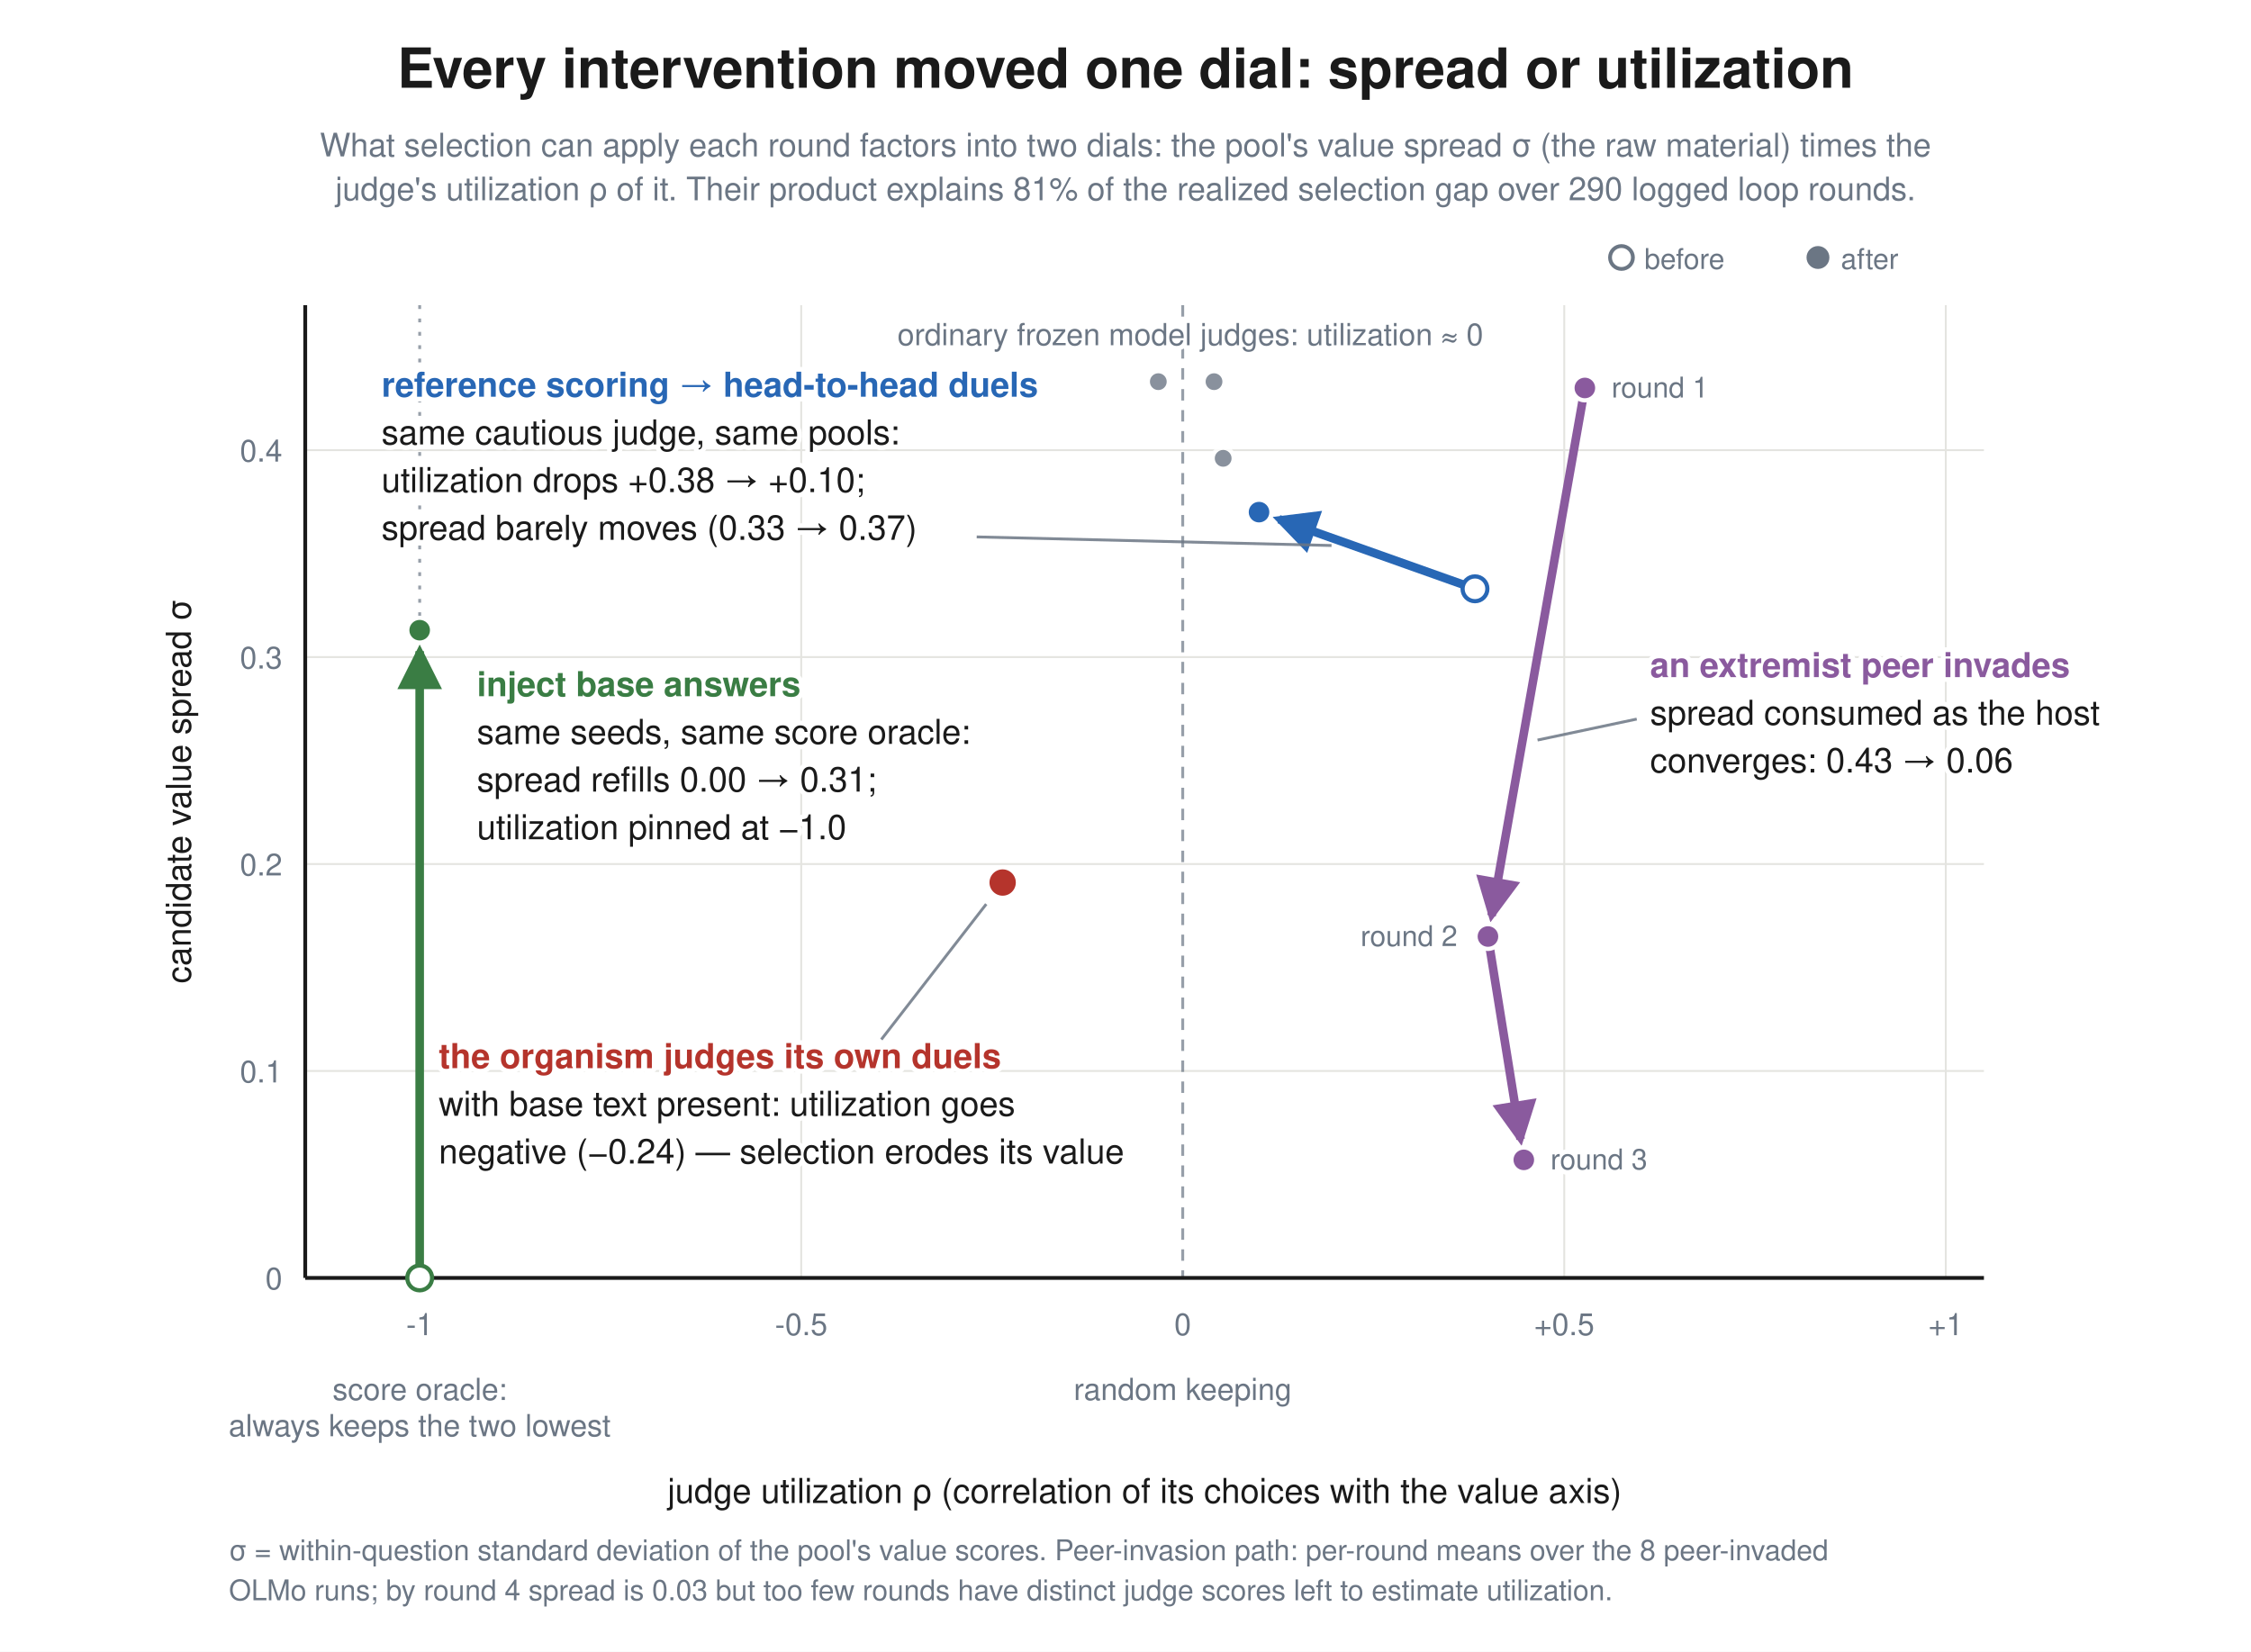
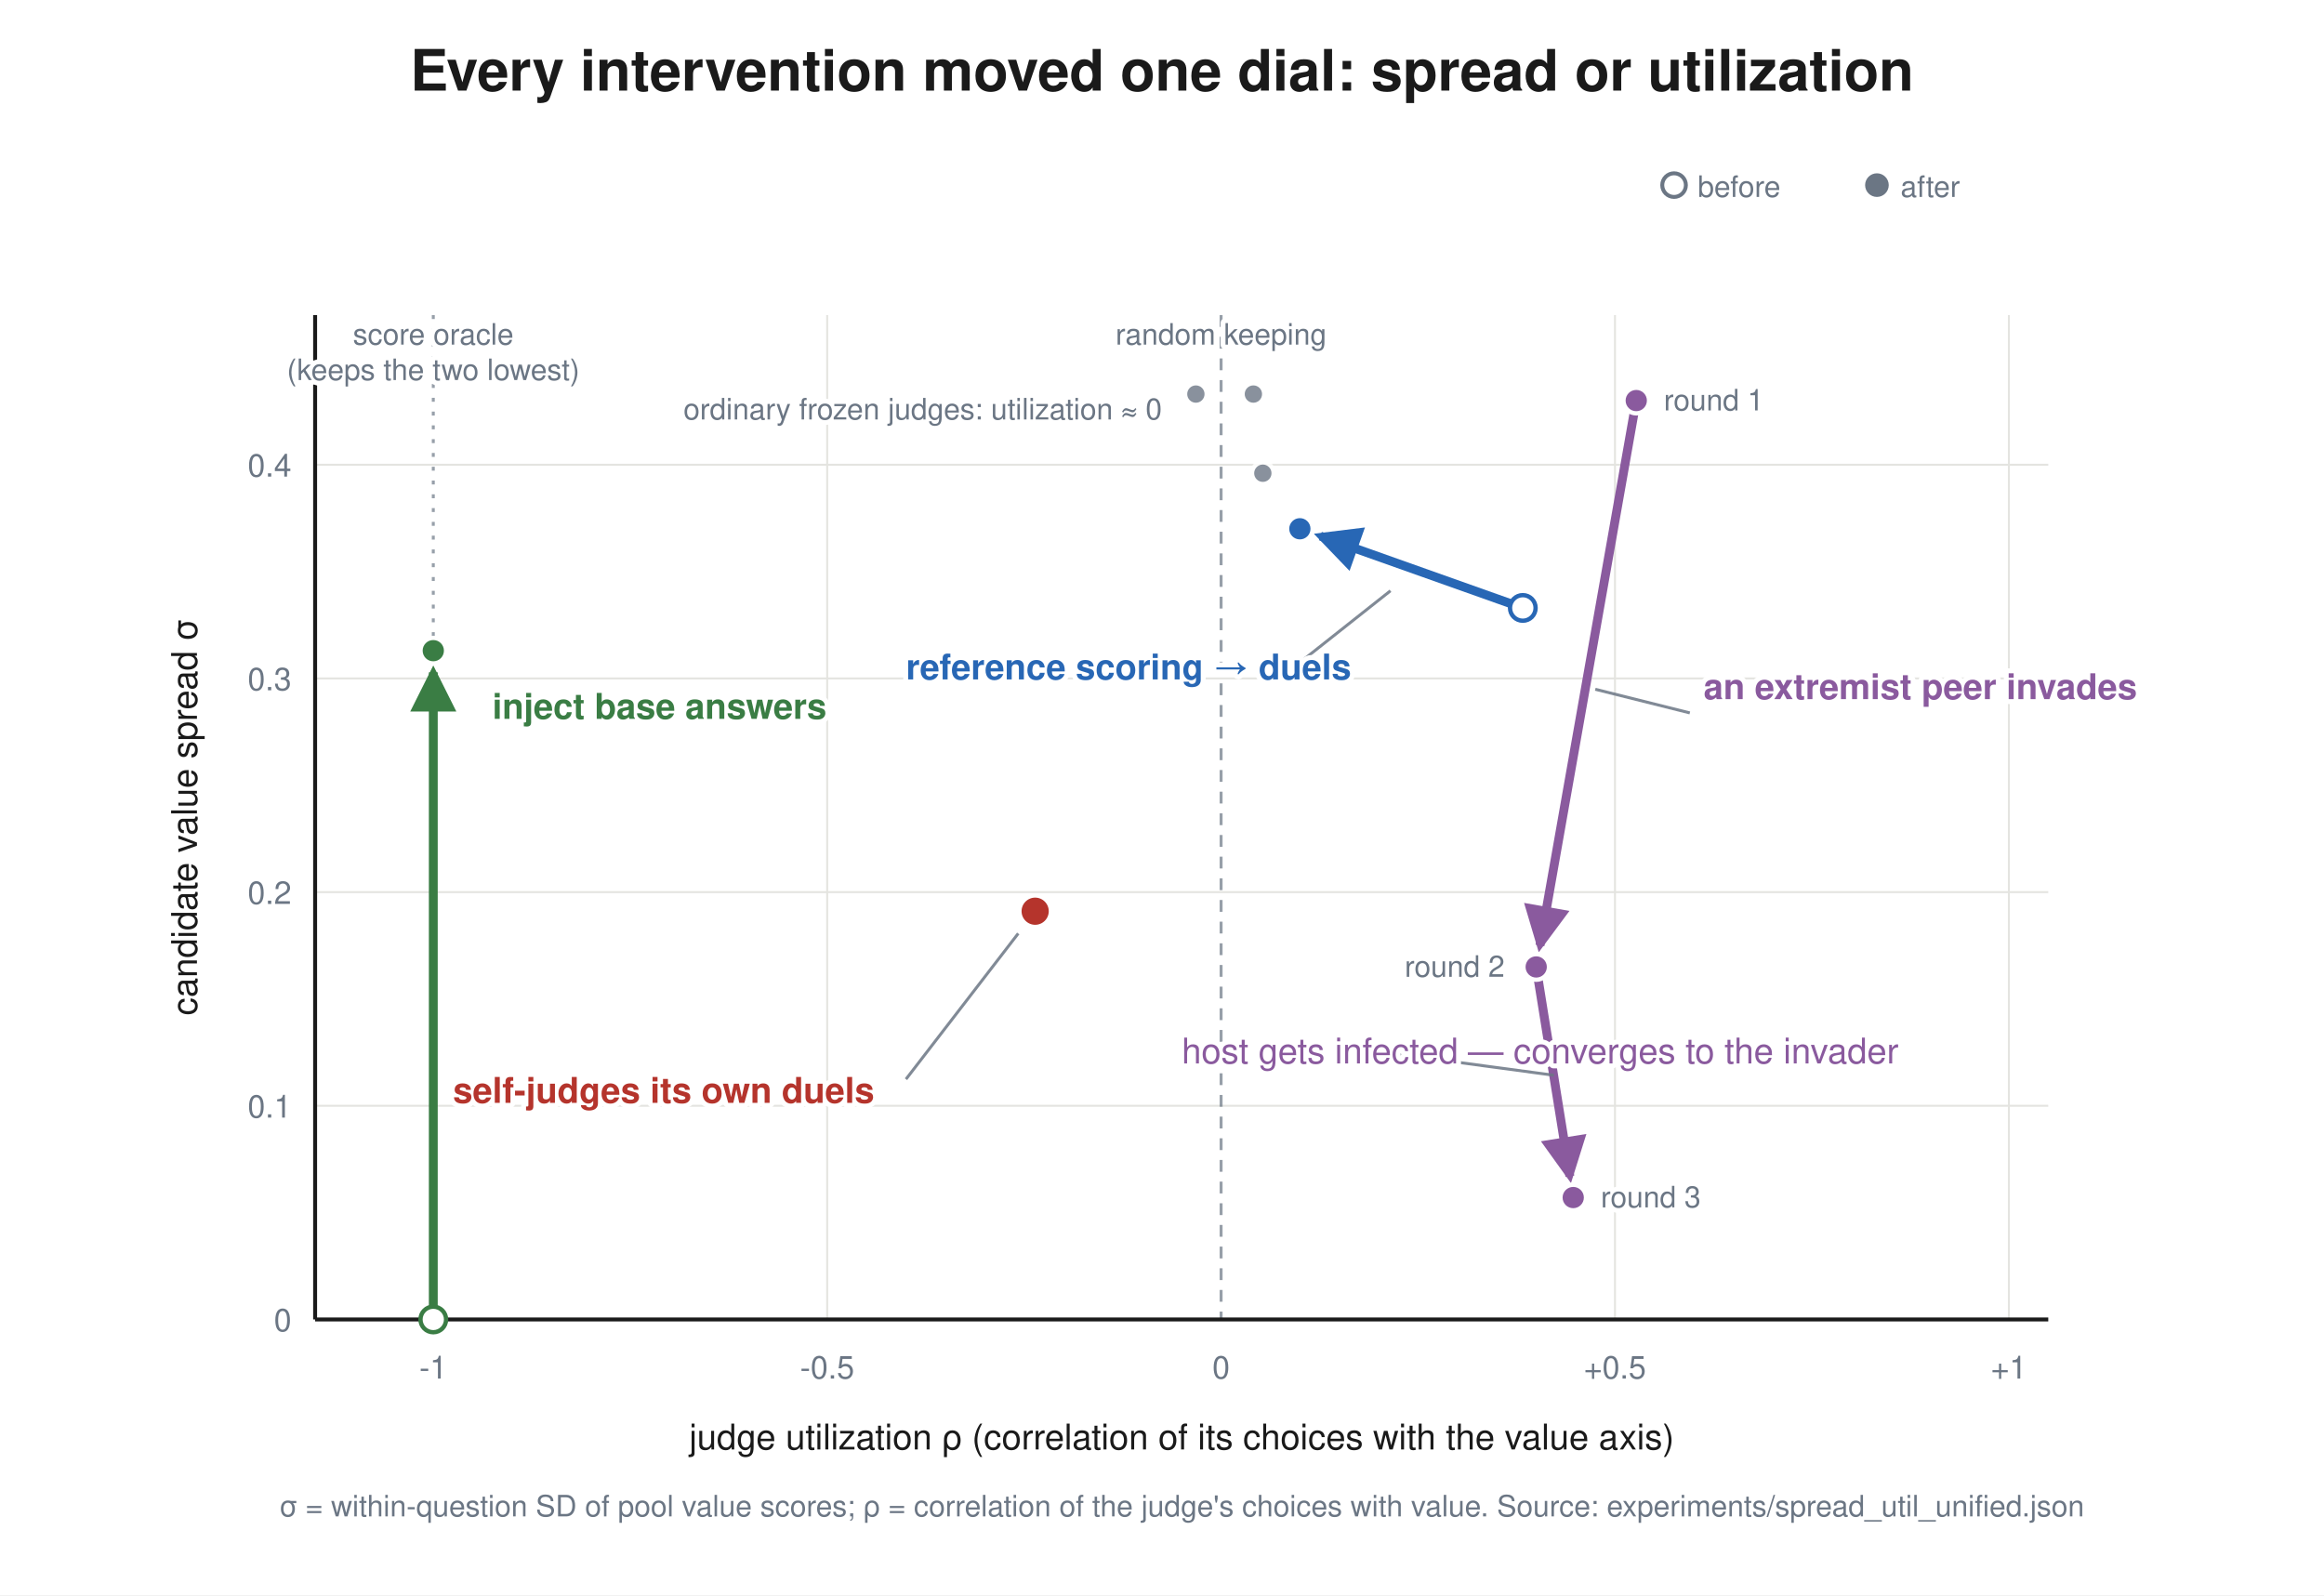
- <svg xmlns="http://www.w3.org/2000/svg" viewBox="0 0 1180 866" font-family="Helvetica, Arial, sans-serif">
-   <rect width="1180" height="866" fill="white" />
+ <svg xmlns="http://www.w3.org/2000/svg" viewBox="0 0 1180 810" font-family="Helvetica, Arial, sans-serif">
+   <rect width="1180" height="810" fill="white" />
  <text x="590.0" y="46.0" font-family="Helvetica, Arial, sans-serif" font-size="29" fill="#1a1a1a" font-weight="bold" text-anchor="middle">Every intervention moved one dial: spread or utilization</text>
-   <text x="590.0" y="82.0" font-family="Helvetica, Arial, sans-serif" font-size="17" fill="#6b7684" font-weight="normal" text-anchor="middle">What selection can apply each round factors into two dials: the pool's value spread σ (the raw material) times the</text>
-   <text x="590.0" y="105.0" font-family="Helvetica, Arial, sans-serif" font-size="17" fill="#6b7684" font-weight="normal" text-anchor="middle">judge's utilization ρ of it. Their product explains 81% of the realized selection gap over 290 logged loop rounds.</text>
-   <circle cx="850" cy="135" r="6" fill="white" stroke="#6b7684" stroke-width="2" />
-   <text x="862.0" y="141.0" font-family="Helvetica, Arial, sans-serif" font-size="15" fill="#6b7684" font-weight="normal" text-anchor="start">before</text>
-   <circle cx="953" cy="135" r="6" fill="#6b7684" />
-   <text x="965.0" y="141.0" font-family="Helvetica, Arial, sans-serif" font-size="15" fill="#6b7684" font-weight="normal" text-anchor="start">after</text>
+   <circle cx="850" cy="94" r="6" fill="white" stroke="#6b7684" stroke-width="2" />
+   <text x="862.0" y="100.0" font-family="Helvetica, Arial, sans-serif" font-size="15" fill="#6b7684" font-weight="normal" text-anchor="start">before</text>
+   <circle cx="953" cy="94" r="6" fill="#6b7684" />
+   <text x="965.0" y="100.0" font-family="Helvetica, Arial, sans-serif" font-size="15" fill="#6b7684" font-weight="normal" text-anchor="start">after</text>
  <defs>
    <marker id="aB" viewBox="0 0 10 10" refX="8.5" refY="5" markerWidth="5.2" markerHeight="5.2" orient="auto-start-reverse">
      <path d="M 0 0 L 10 5 L 0 10 z" fill="#2867b5" />
    </marker>
    <marker id="aG" viewBox="0 0 10 10" refX="8.5" refY="5" markerWidth="5.2" markerHeight="5.2" orient="auto-start-reverse">
      <path d="M 0 0 L 10 5 L 0 10 z" fill="#3a7d44" />
    </marker>
    <marker id="aP" viewBox="0 0 10 10" refX="8.5" refY="5" markerWidth="5.2" markerHeight="5.2" orient="auto-start-reverse">
      <path d="M 0 0 L 10 5 L 0 10 z" fill="#8a5a9e" />
    </marker>
  </defs>
  <line x1="160" y1="561.5" x2="1040" y2="561.5" stroke="#e4e4e0" stroke-width="1" />
  <text x="148.0" y="567.5" font-family="Helvetica, Arial, sans-serif" font-size="16" fill="#6b7684" font-weight="normal" text-anchor="end">0.1</text>
  <line x1="160" y1="453.0" x2="1040" y2="453.0" stroke="#e4e4e0" stroke-width="1" />
  <text x="148.0" y="459.0" font-family="Helvetica, Arial, sans-serif" font-size="16" fill="#6b7684" font-weight="normal" text-anchor="end">0.2</text>
  <line x1="160" y1="344.5" x2="1040" y2="344.5" stroke="#e4e4e0" stroke-width="1" />
  <text x="148.0" y="350.5" font-family="Helvetica, Arial, sans-serif" font-size="16" fill="#6b7684" font-weight="normal" text-anchor="end">0.3</text>
  <line x1="160" y1="236.0" x2="1040" y2="236.0" stroke="#e4e4e0" stroke-width="1" />
  <text x="148.0" y="242.0" font-family="Helvetica, Arial, sans-serif" font-size="16" fill="#6b7684" font-weight="normal" text-anchor="end">0.4</text>
  <text x="148.0" y="676.0" font-family="Helvetica, Arial, sans-serif" font-size="16" fill="#6b7684" font-weight="normal" text-anchor="end">0</text>
  <line x1="220.0" y1="160" x2="220.0" y2="670" stroke="#6b7684" stroke-width="1.5" stroke-dasharray="2 5" opacity="0.7" />
  <text x="220.0" y="700.0" font-family="Helvetica, Arial, sans-serif" font-size="16" fill="#6b7684" font-weight="normal" text-anchor="middle">-1</text>
  <line x1="420.0" y1="160" x2="420.0" y2="670" stroke="#e4e4e0" stroke-width="1" />
  <text x="420.0" y="700.0" font-family="Helvetica, Arial, sans-serif" font-size="16" fill="#6b7684" font-weight="normal" text-anchor="middle">-0.5</text>
  <line x1="620.0" y1="160" x2="620.0" y2="670" stroke="#6b7684" stroke-width="1.5" stroke-dasharray="6 5" opacity="0.7" />
  <text x="620.0" y="700.0" font-family="Helvetica, Arial, sans-serif" font-size="16" fill="#6b7684" font-weight="normal" text-anchor="middle">0</text>
  <line x1="820.0" y1="160" x2="820.0" y2="670" stroke="#e4e4e0" stroke-width="1" />
  <text x="820.0" y="700.0" font-family="Helvetica, Arial, sans-serif" font-size="16" fill="#6b7684" font-weight="normal" text-anchor="middle">+0.5</text>
  <line x1="1020.0" y1="160" x2="1020.0" y2="670" stroke="#e4e4e0" stroke-width="1" />
  <text x="1020.0" y="700.0" font-family="Helvetica, Arial, sans-serif" font-size="16" fill="#6b7684" font-weight="normal" text-anchor="middle">+1</text>
  <line x1="160" y1="670" x2="1040" y2="670" stroke="#1a1a1a" stroke-width="2" />
  <line x1="160" y1="160" x2="160" y2="670" stroke="#1a1a1a" stroke-width="2" />
-   <text x="620.0" y="734.0" font-family="Helvetica, Arial, sans-serif" font-size="16" fill="#6b7684" font-weight="normal" text-anchor="middle">random keeping</text>
-   <text x="220.0" y="734.0" font-family="Helvetica, Arial, sans-serif" font-size="16" fill="#6b7684" font-weight="normal" text-anchor="middle">score oracle:</text>
-   <text x="220.0" y="753.0" font-family="Helvetica, Arial, sans-serif" font-size="16" fill="#6b7684" font-weight="normal" text-anchor="middle">always keeps the two lowest</text>
-   <text x="600.0" y="788.0" font-family="Helvetica, Arial, sans-serif" font-size="18" fill="#1a1a1a" font-weight="normal" text-anchor="middle">judge utilization ρ (correlation of its choices with the value axis)</text>
+   <text x="620.0" y="175.0" font-family="Helvetica, Arial, sans-serif" font-size="15" fill="#6b7684" font-weight="normal" stroke="white" stroke-width="5" stroke-linejoin="round" paint-order="stroke" text-anchor="middle">random keeping</text>
+   <text x="220.0" y="175.0" font-family="Helvetica, Arial, sans-serif" font-size="15" fill="#6b7684" font-weight="normal" stroke="white" stroke-width="5" stroke-linejoin="round" paint-order="stroke" text-anchor="middle">score oracle</text>
+   <text x="220.0" y="193.0" font-family="Helvetica, Arial, sans-serif" font-size="15" fill="#6b7684" font-weight="normal" stroke="white" stroke-width="5" stroke-linejoin="round" paint-order="stroke" text-anchor="middle">(keeps the two lowest)</text>
+   <text x="600.0" y="736.0" font-family="Helvetica, Arial, sans-serif" font-size="18" fill="#1a1a1a" font-weight="normal" text-anchor="middle">judge utilization ρ (correlation of its choices with the value axis)</text>
  <text x="100" y="415.0" font-family="Helvetica, Arial, sans-serif" font-size="18" fill="#1a1a1a" text-anchor="middle" transform="rotate(-90 100 415.0)">candidate value spread σ</text>
  <line x1="773.2" y1="308.7" x2="670.4" y2="272.2" stroke="#2867b5" stroke-width="4.5" marker-end="url(#aB)" />
  <line x1="220.0" y1="670.0" x2="220.0" y2="341.4" stroke="#3a7d44" stroke-width="4.5" marker-end="url(#aG)" />
  <line x1="830.8" y1="203.4" x2="781.9" y2="480.1" stroke="#8a5a9e" stroke-width="4.5" marker-end="url(#aP)" />
  <line x1="780.0" y1="491.0" x2="797.1" y2="597.3" stroke="#8a5a9e" stroke-width="4.5" marker-end="url(#aP)" />
-   <line x1="512.0" y1="281.5" x2="698.0" y2="286.0" stroke="#6b7684" stroke-width="1.5" opacity="0.85" />
-   <line x1="462.0" y1="545.0" x2="517.0" y2="474.0" stroke="#6b7684" stroke-width="1.5" opacity="0.85" />
-   <line x1="858.0" y1="377.0" x2="806.0" y2="388.0" stroke="#6b7684" stroke-width="1.5" opacity="0.85" />
+   <line x1="658.0" y1="338.0" x2="706.0" y2="300.0" stroke="#6b7684" stroke-width="1.5" opacity="0.85" />
+   <line x1="460.0" y1="548.0" x2="517.0" y2="474.0" stroke="#6b7684" stroke-width="1.5" opacity="0.85" />
+   <line x1="858.0" y1="362.0" x2="810.0" y2="350.0" stroke="#6b7684" stroke-width="1.5" opacity="0.85" />
+   <line x1="685.0" y1="532.0" x2="789.0" y2="546.0" stroke="#6b7684" stroke-width="1.5" opacity="0.85" />
  <circle cx="773.2" cy="308.7" r="6.5" fill="white" stroke="#2867b5" stroke-width="2.2" opacity="1.0" />
  <circle cx="660.0" cy="268.5" r="6.5" fill="#2867b5" stroke="white" stroke-width="2.2" opacity="1.0" />
  <circle cx="220.0" cy="670.0" r="6.5" fill="white" stroke="#3a7d44" stroke-width="2.2" opacity="1.0" />
  <circle cx="220.0" cy="330.4" r="6.5" fill="#3a7d44" stroke="white" stroke-width="2.2" opacity="1.0" />
  <circle cx="830.8" cy="203.4" r="6.5" fill="#8a5a9e" stroke="white" stroke-width="2.2" opacity="1.0" />
  <circle cx="780.0" cy="491.0" r="6.5" fill="#8a5a9e" stroke="white" stroke-width="2.2" opacity="1.0" />
  <circle cx="798.8" cy="608.1" r="6.5" fill="#8a5a9e" stroke="white" stroke-width="2.2" opacity="1.0" />
  <circle cx="525.6" cy="462.7" r="8" fill="#b5342c" stroke="white" stroke-width="2.2" opacity="1.0" />
  <circle cx="607.2" cy="200.1" r="5.5" fill="#6b7684" stroke="white" stroke-width="2.2" opacity="0.8" />
  <circle cx="636.4" cy="200.1" r="5.5" fill="#6b7684" stroke="white" stroke-width="2.2" opacity="0.8" />
  <circle cx="641.2" cy="240.3" r="5.5" fill="#6b7684" stroke="white" stroke-width="2.2" opacity="0.8" />
-   <text x="624.0" y="181.0" font-family="Helvetica, Arial, sans-serif" font-size="16" fill="#6b7684" font-weight="normal" stroke="white" stroke-width="5" stroke-linejoin="round" paint-order="stroke" text-anchor="middle">ordinary frozen model judges: utilization ≈ 0</text>
-   <text x="200.0" y="208.0" font-family="Helvetica, Arial, sans-serif" font-size="18" fill="#2867b5" font-weight="bold" stroke="white" stroke-width="5" stroke-linejoin="round" paint-order="stroke" text-anchor="start">reference scoring → head-to-head duels</text>
-   <text x="200.0" y="233.0" font-family="Helvetica, Arial, sans-serif" font-size="18" fill="#1a1a1a" font-weight="normal" stroke="white" stroke-width="5" stroke-linejoin="round" paint-order="stroke" text-anchor="start">same cautious judge, same pools:</text>
-   <text x="200.0" y="258.0" font-family="Helvetica, Arial, sans-serif" font-size="18" fill="#1a1a1a" font-weight="normal" stroke="white" stroke-width="5" stroke-linejoin="round" paint-order="stroke" text-anchor="start">utilization drops +0.38 → +0.10;</text>
-   <text x="200.0" y="283.0" font-family="Helvetica, Arial, sans-serif" font-size="18" fill="#1a1a1a" font-weight="normal" stroke="white" stroke-width="5" stroke-linejoin="round" paint-order="stroke" text-anchor="start">spread barely moves (0.33 → 0.37)</text>
+   <text x="590.0" y="213.0" font-family="Helvetica, Arial, sans-serif" font-size="15" fill="#6b7684" font-weight="normal" stroke="white" stroke-width="5" stroke-linejoin="round" paint-order="stroke" text-anchor="end">ordinary frozen judges: utilization ≈ 0</text>
+   <text x="460.0" y="345.0" font-family="Helvetica, Arial, sans-serif" font-size="18" fill="#2867b5" font-weight="bold" stroke="white" stroke-width="5" stroke-linejoin="round" paint-order="stroke" text-anchor="start">reference scoring → duels</text>
  <text x="250.0" y="365.0" font-family="Helvetica, Arial, sans-serif" font-size="18" fill="#3a7d44" font-weight="bold" stroke="white" stroke-width="5" stroke-linejoin="round" paint-order="stroke" text-anchor="start">inject base answers</text>
-   <text x="250.0" y="390.0" font-family="Helvetica, Arial, sans-serif" font-size="18" fill="#1a1a1a" font-weight="normal" stroke="white" stroke-width="5" stroke-linejoin="round" paint-order="stroke" text-anchor="start">same seeds, same score oracle:</text>
-   <text x="250.0" y="415.0" font-family="Helvetica, Arial, sans-serif" font-size="18" fill="#1a1a1a" font-weight="normal" stroke="white" stroke-width="5" stroke-linejoin="round" paint-order="stroke" text-anchor="start">spread refills 0.00 → 0.31;</text>
-   <text x="250.0" y="440.0" font-family="Helvetica, Arial, sans-serif" font-size="18" fill="#1a1a1a" font-weight="normal" stroke="white" stroke-width="5" stroke-linejoin="round" paint-order="stroke" text-anchor="start">utilization pinned at −1.0</text>
  <text x="844.8" y="208.4" font-family="Helvetica, Arial, sans-serif" font-size="15" fill="#6b7684" font-weight="normal" stroke="white" stroke-width="5" stroke-linejoin="round" paint-order="stroke" text-anchor="start">round 1</text>
  <text x="764.0" y="496.0" font-family="Helvetica, Arial, sans-serif" font-size="15" fill="#6b7684" font-weight="normal" stroke="white" stroke-width="5" stroke-linejoin="round" paint-order="stroke" text-anchor="end">round 2</text>
  <text x="812.8" y="613.1" font-family="Helvetica, Arial, sans-serif" font-size="15" fill="#6b7684" font-weight="normal" stroke="white" stroke-width="5" stroke-linejoin="round" paint-order="stroke" text-anchor="start">round 3</text>
  <text x="865.0" y="355.0" font-family="Helvetica, Arial, sans-serif" font-size="18" fill="#8a5a9e" font-weight="bold" stroke="white" stroke-width="5" stroke-linejoin="round" paint-order="stroke" text-anchor="start">an extremist peer invades</text>
-   <text x="865.0" y="380.0" font-family="Helvetica, Arial, sans-serif" font-size="18" fill="#1a1a1a" font-weight="normal" stroke="white" stroke-width="5" stroke-linejoin="round" paint-order="stroke" text-anchor="start">spread consumed as the host</text>
-   <text x="865.0" y="405.0" font-family="Helvetica, Arial, sans-serif" font-size="18" fill="#1a1a1a" font-weight="normal" stroke="white" stroke-width="5" stroke-linejoin="round" paint-order="stroke" text-anchor="start">converges: 0.43 → 0.06</text>
-   <text x="230.0" y="560.0" font-family="Helvetica, Arial, sans-serif" font-size="18" fill="#b5342c" font-weight="bold" stroke="white" stroke-width="5" stroke-linejoin="round" paint-order="stroke" text-anchor="start">the organism judges its own duels</text>
-   <text x="230.0" y="585.0" font-family="Helvetica, Arial, sans-serif" font-size="18" fill="#1a1a1a" font-weight="normal" stroke="white" stroke-width="5" stroke-linejoin="round" paint-order="stroke" text-anchor="start">with base text present: utilization goes</text>
-   <text x="230.0" y="610.0" font-family="Helvetica, Arial, sans-serif" font-size="18" fill="#1a1a1a" font-weight="normal" stroke="white" stroke-width="5" stroke-linejoin="round" paint-order="stroke" text-anchor="start">negative (−0.24) — selection erodes its value</text>
-   <text x="120.0" y="818.0" font-family="Helvetica, Arial, sans-serif" font-size="15" fill="#6b7684" font-weight="normal" text-anchor="start">σ = within-question standard deviation of the pool's value scores. Peer-invasion path: per-round means over the 8 peer-invaded</text>
-   <text x="120.0" y="839.0" font-family="Helvetica, Arial, sans-serif" font-size="15" fill="#6b7684" font-weight="normal" text-anchor="start">OLMo runs; by round 4 spread is 0.03 but too few rounds have distinct judge scores left to estimate utilization.</text>
+   <text x="600.0" y="540.0" font-family="Helvetica, Arial, sans-serif" font-size="18" fill="#8a5a9e" font-weight="normal" stroke="white" stroke-width="5" stroke-linejoin="round" paint-order="stroke" text-anchor="start">host gets infected — converges to the invader</text>
+   <text x="230.0" y="560.0" font-family="Helvetica, Arial, sans-serif" font-size="18" fill="#b5342c" font-weight="bold" stroke="white" stroke-width="5" stroke-linejoin="round" paint-order="stroke" text-anchor="start">self-judges its own duels</text>
+   <text x="600.0" y="770.0" font-family="Helvetica, Arial, sans-serif" font-size="15" fill="#6b7684" font-weight="normal" text-anchor="middle">σ = within-question SD of pool value scores; ρ = correlation of the judge's choices with value. Source: experiments/spread_util_unified.json</text>
</svg>
